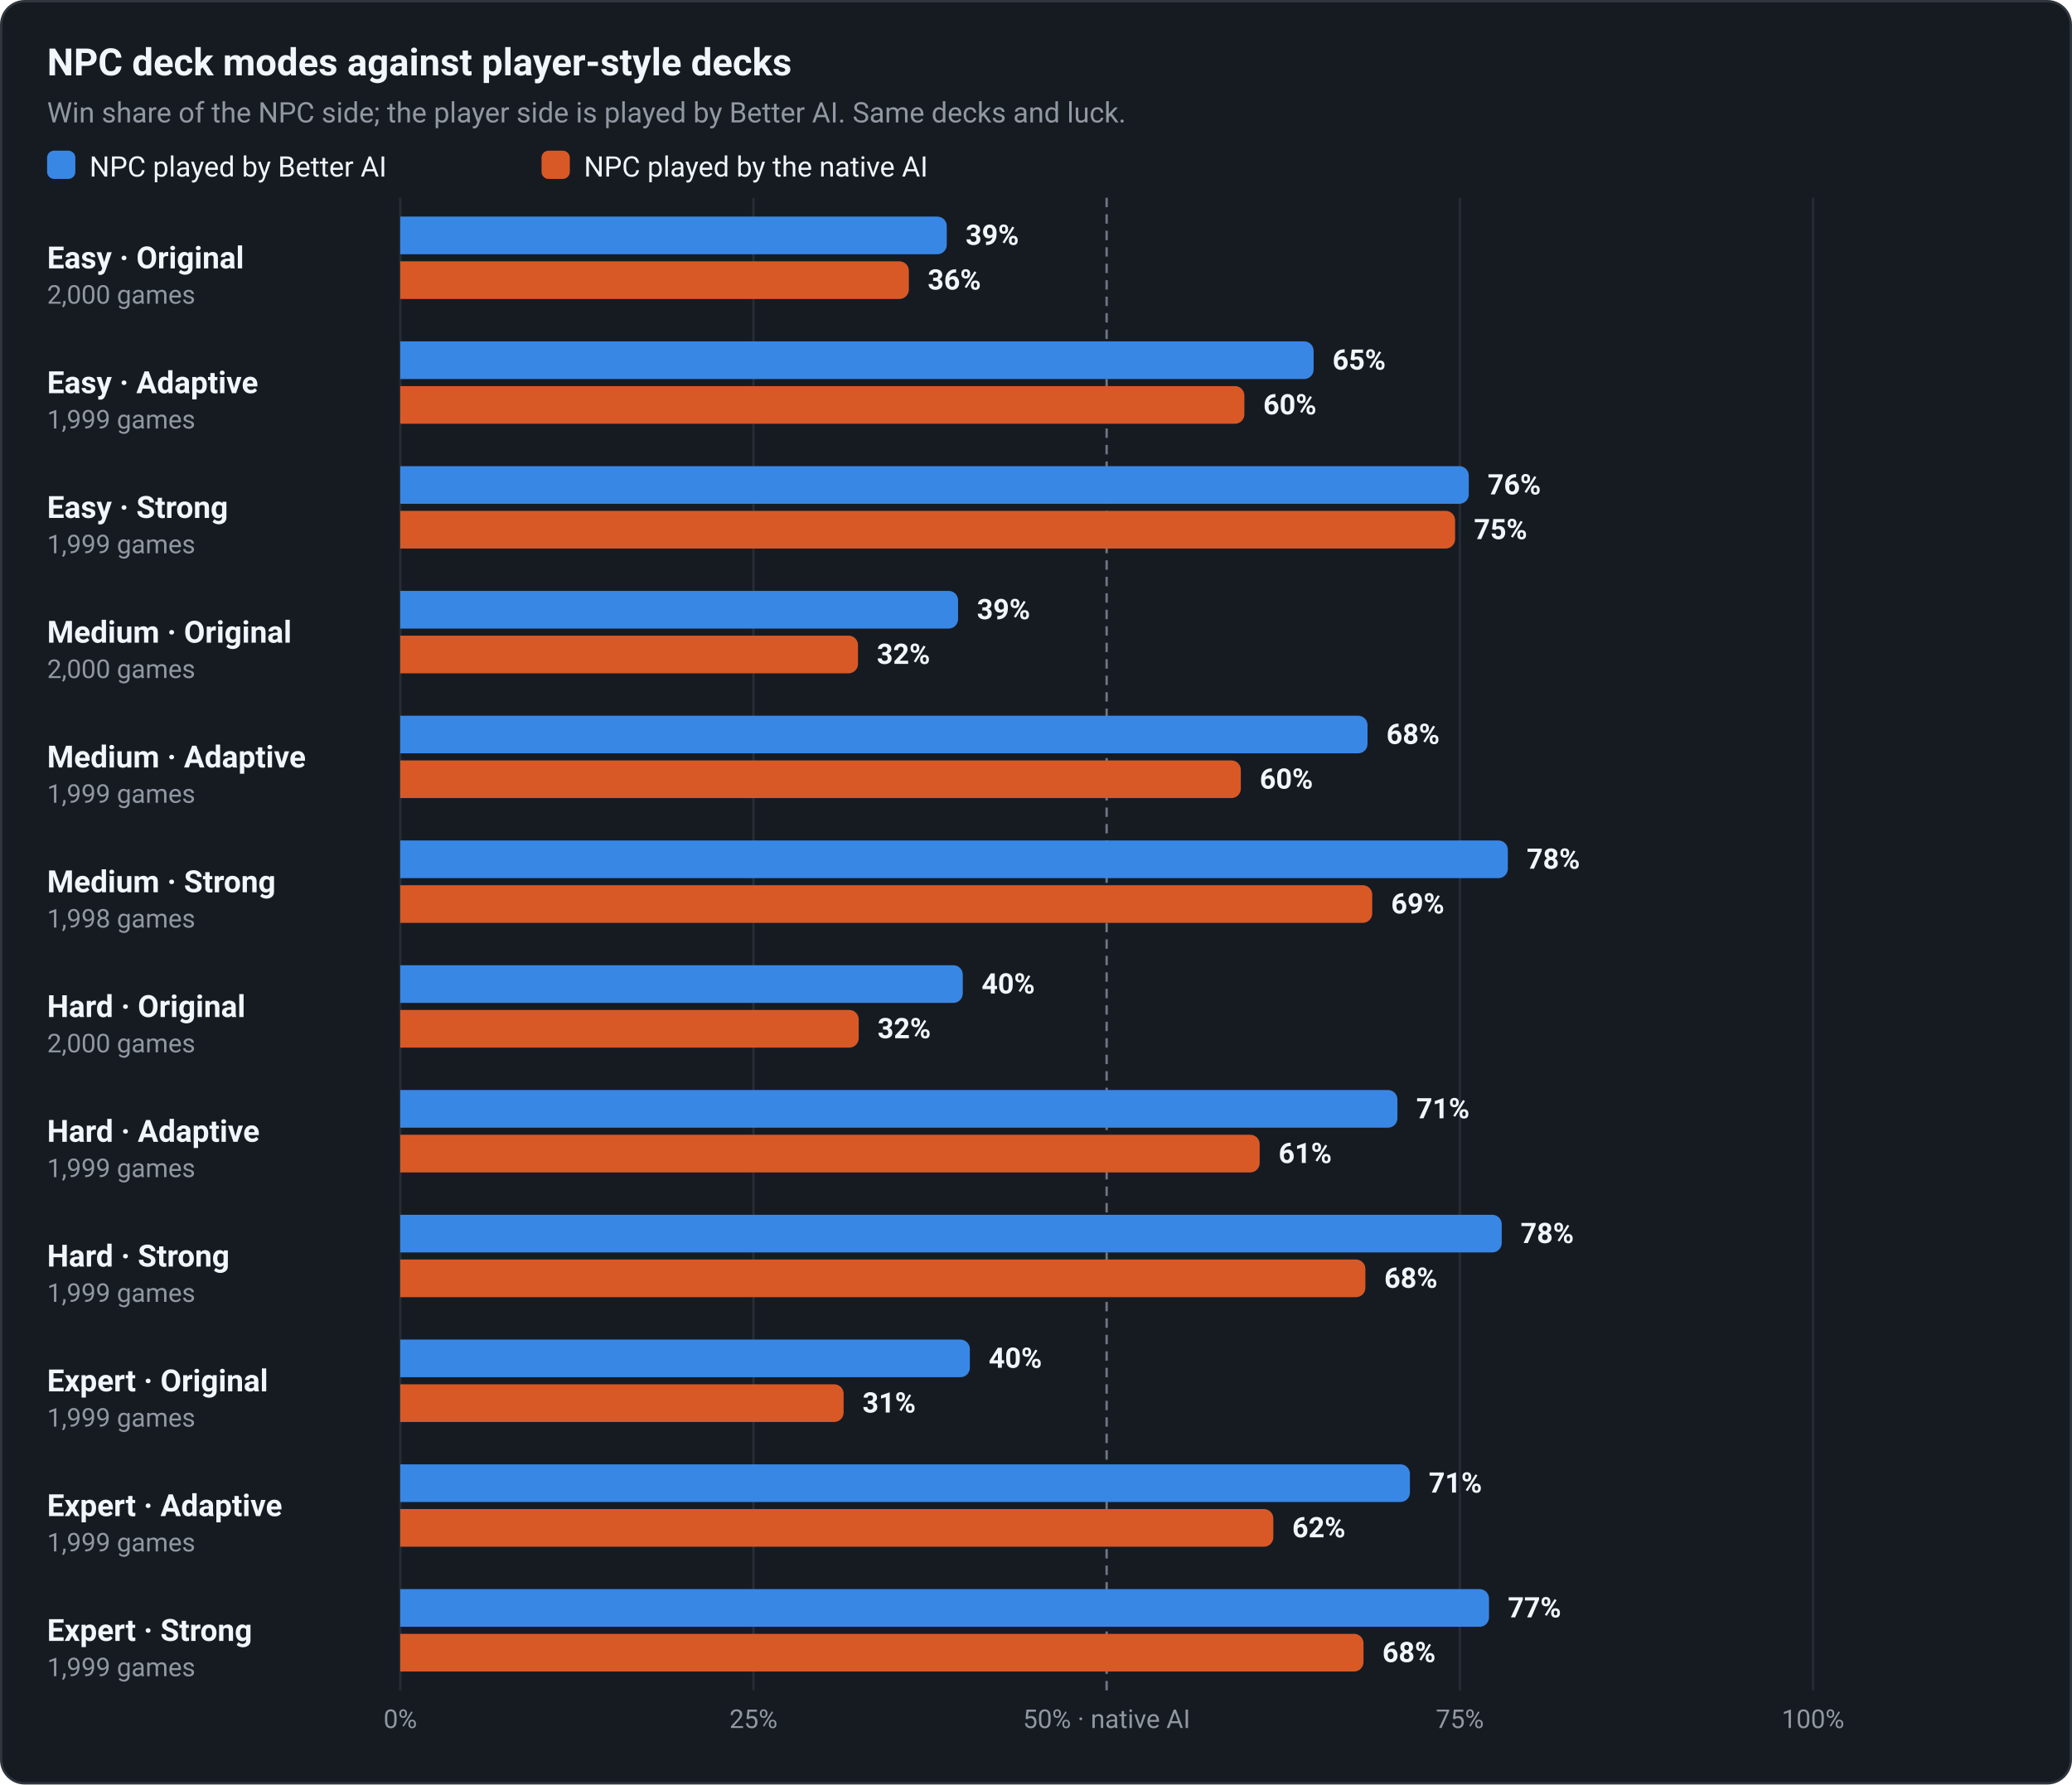
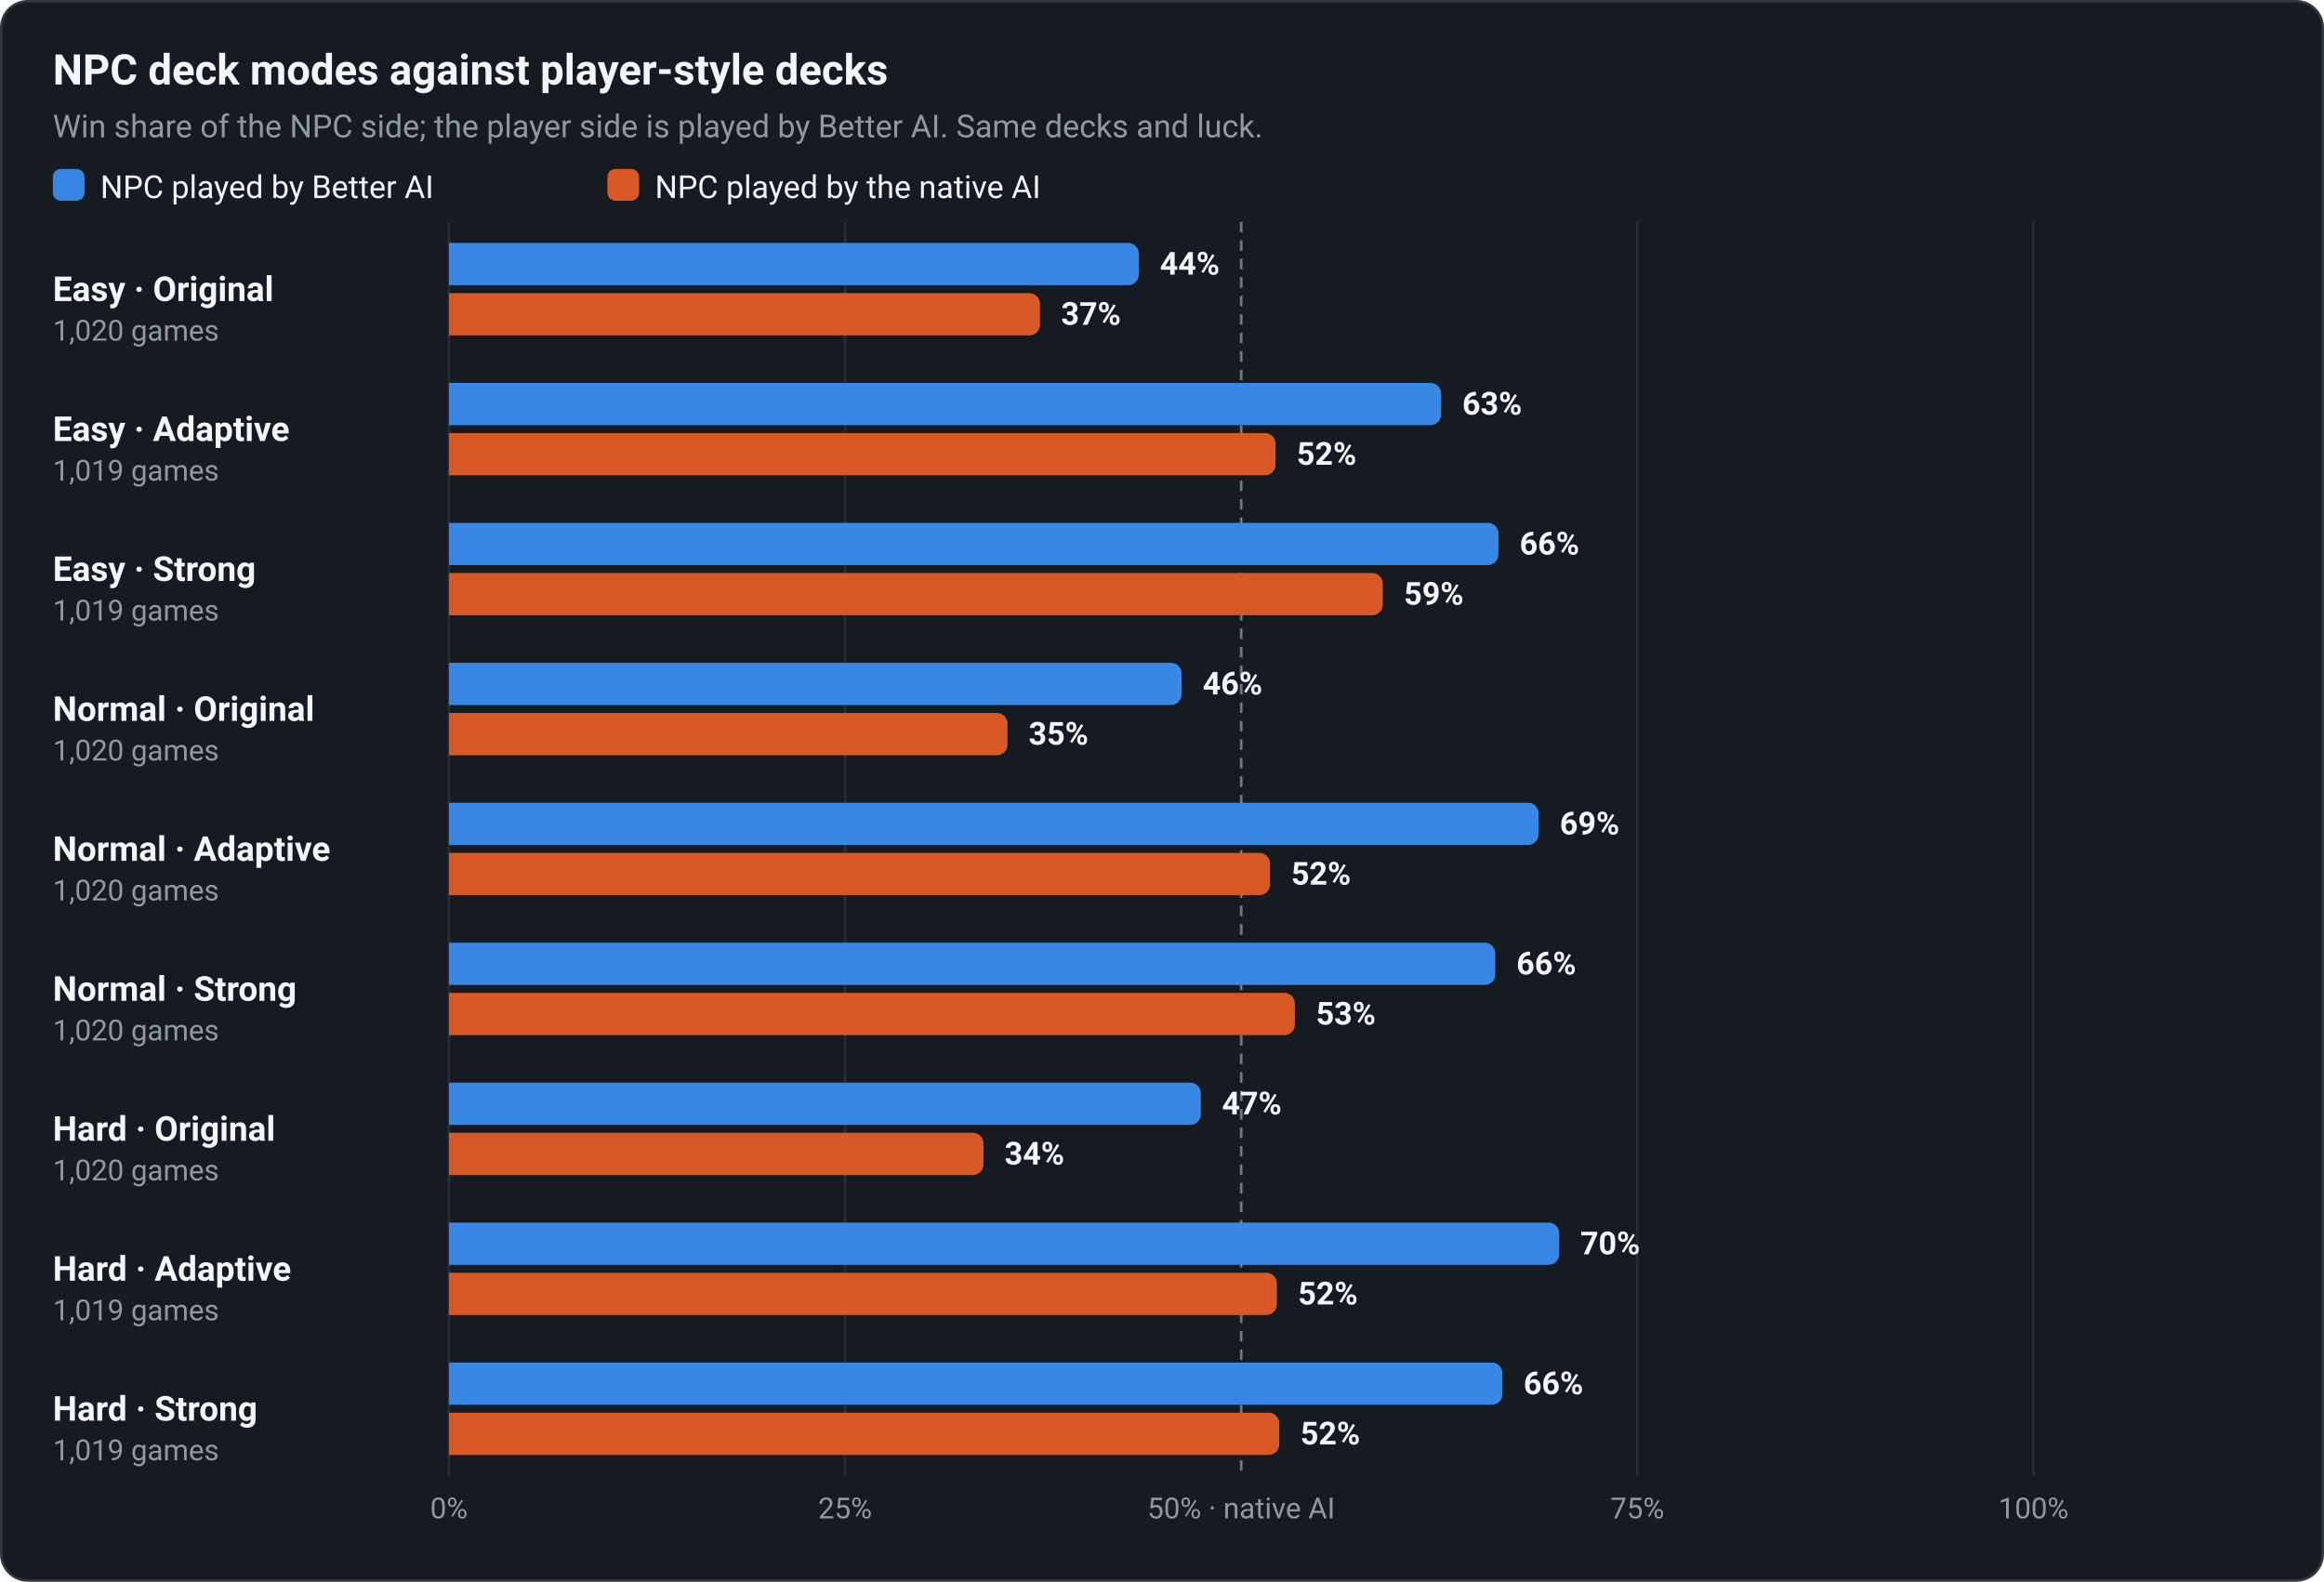
- <svg xmlns="http://www.w3.org/2000/svg" width="880" height="758" viewBox="0 0 880 758" font-family="system-ui,-apple-system,'Segoe UI',Roboto,Helvetica,Arial,sans-serif" role="img" aria-label="NPC deck modes against player-style decks">
-   <rect x="0.5" y="0.5" width="879" height="757" rx="10" fill="#161b22" stroke="#30363d" />
+ <svg xmlns="http://www.w3.org/2000/svg" width="880" height="599" viewBox="0 0 880 599" font-family="system-ui,-apple-system,'Segoe UI',Roboto,Helvetica,Arial,sans-serif" role="img" aria-label="NPC deck modes against player-style decks">
+   <rect x="0.5" y="0.5" width="879" height="598" rx="10" fill="#161b22" stroke="#30363d" />
  <text x="20.0" y="32.0" fill="#f0f6fc" font-size="16" font-weight="600" text-anchor="start">NPC deck modes against player-style decks</text>
  <text x="20.0" y="52.0" fill="#9198a1" font-size="12" font-weight="400" text-anchor="start">Win share of the NPC side; the player side is played by Better AI. Same decks and luck.</text>
-   <line x1="170.0" y1="84" x2="170.0" y2="718" stroke="#262c36" stroke-width="1" />
-   <text x="170.0" y="734.0" fill="#9198a1" font-size="11" font-weight="400" text-anchor="middle">0%</text>
-   <line x1="320.0" y1="84" x2="320.0" y2="718" stroke="#262c36" stroke-width="1" />
-   <text x="320.0" y="734.0" fill="#9198a1" font-size="11" font-weight="400" text-anchor="middle">25%</text>
-   <line x1="470.0" y1="84" x2="470.0" y2="718" stroke="#6e7681" stroke-width="1" stroke-dasharray="4 3" />
-   <text x="470.0" y="734.0" fill="#9198a1" font-size="11" font-weight="400" text-anchor="middle">50% · native AI</text>
-   <line x1="620.0" y1="84" x2="620.0" y2="718" stroke="#262c36" stroke-width="1" />
-   <text x="620.0" y="734.0" fill="#9198a1" font-size="11" font-weight="400" text-anchor="middle">75%</text>
-   <line x1="770.0" y1="84" x2="770.0" y2="718" stroke="#262c36" stroke-width="1" />
-   <text x="770.0" y="734.0" fill="#9198a1" font-size="11" font-weight="400" text-anchor="middle">100%</text>
+   <line x1="170.0" y1="84" x2="170.0" y2="559" stroke="#262c36" stroke-width="1" />
+   <text x="170.0" y="575.0" fill="#9198a1" font-size="11" font-weight="400" text-anchor="middle">0%</text>
+   <line x1="320.0" y1="84" x2="320.0" y2="559" stroke="#262c36" stroke-width="1" />
+   <text x="320.0" y="575.0" fill="#9198a1" font-size="11" font-weight="400" text-anchor="middle">25%</text>
+   <line x1="470.0" y1="84" x2="470.0" y2="559" stroke="#6e7681" stroke-width="1" stroke-dasharray="4 3" />
+   <text x="470.0" y="575.0" fill="#9198a1" font-size="11" font-weight="400" text-anchor="middle">50% · native AI</text>
+   <line x1="620.0" y1="84" x2="620.0" y2="559" stroke="#262c36" stroke-width="1" />
+   <text x="620.0" y="575.0" fill="#9198a1" font-size="11" font-weight="400" text-anchor="middle">75%</text>
+   <line x1="770.0" y1="84" x2="770.0" y2="559" stroke="#262c36" stroke-width="1" />
+   <text x="770.0" y="575.0" fill="#9198a1" font-size="11" font-weight="400" text-anchor="middle">100%</text>
  <rect x="20" y="64" width="12" height="12" rx="3" fill="#3987e5" />
  <text x="38.0" y="75.0" fill="#f0f6fc" font-size="12" font-weight="400" text-anchor="start">NPC played by Better AI</text>
  <rect x="230" y="64" width="12" height="12" rx="3" fill="#d95926" />
  <text x="248.0" y="75.0" fill="#f0f6fc" font-size="12" font-weight="400" text-anchor="start">NPC played by the native AI</text>
  <text x="20.0" y="114.0" fill="#f0f6fc" font-size="13" font-weight="600" text-anchor="start">Easy · Original</text>
-   <text x="20.0" y="129.0" fill="#9198a1" font-size="11" font-weight="400" text-anchor="start">2,000 games</text>
-   <path d="M170.0,92.0 H398.1 A4,4 0 0 1 402.1,96.0 V104.0 A4,4 0 0 1 398.1,108.0 H170.0 Z" fill="#3987e5" />
-   <text x="410.1" y="104.0" fill="#f0f6fc" font-size="12" font-weight="600" text-anchor="start">39%</text>
-   <path d="M170.0,111.0 H382.0 A4,4 0 0 1 386.0,115.0 V123.0 A4,4 0 0 1 382.0,127.0 H170.0 Z" fill="#d95926" />
-   <text x="394.0" y="123.0" fill="#f0f6fc" font-size="12" font-weight="600" text-anchor="start">36%</text>
+   <text x="20.0" y="129.0" fill="#9198a1" font-size="11" font-weight="400" text-anchor="start">1,020 games</text>
+   <path d="M170.0,92.0 H427.2 A4,4 0 0 1 431.2,96.0 V104.0 A4,4 0 0 1 427.2,108.0 H170.0 Z" fill="#3987e5" />
+   <text x="439.2" y="104.0" fill="#f0f6fc" font-size="12" font-weight="600" text-anchor="start">44%</text>
+   <path d="M170.0,111.0 H389.8 A4,4 0 0 1 393.8,115.0 V123.0 A4,4 0 0 1 389.8,127.0 H170.0 Z" fill="#d95926" />
+   <text x="401.8" y="123.0" fill="#f0f6fc" font-size="12" font-weight="600" text-anchor="start">37%</text>
  <text x="20.0" y="167.0" fill="#f0f6fc" font-size="13" font-weight="600" text-anchor="start">Easy · Adaptive</text>
-   <text x="20.0" y="182.0" fill="#9198a1" font-size="11" font-weight="400" text-anchor="start">1,999 games</text>
-   <path d="M170.0,145.0 H553.9 A4,4 0 0 1 557.9,149.0 V157.0 A4,4 0 0 1 553.9,161.0 H170.0 Z" fill="#3987e5" />
-   <text x="565.9" y="157.0" fill="#f0f6fc" font-size="12" font-weight="600" text-anchor="start">65%</text>
-   <path d="M170.0,164.0 H524.5 A4,4 0 0 1 528.5,168.0 V176.0 A4,4 0 0 1 524.5,180.0 H170.0 Z" fill="#d95926" />
-   <text x="536.5" y="176.0" fill="#f0f6fc" font-size="12" font-weight="600" text-anchor="start">60%</text>
+   <text x="20.0" y="182.0" fill="#9198a1" font-size="11" font-weight="400" text-anchor="start">1,019 games</text>
+   <path d="M170.0,145.0 H541.7 A4,4 0 0 1 545.7,149.0 V157.0 A4,4 0 0 1 541.7,161.0 H170.0 Z" fill="#3987e5" />
+   <text x="553.7" y="157.0" fill="#f0f6fc" font-size="12" font-weight="600" text-anchor="start">63%</text>
+   <path d="M170.0,164.0 H479.0 A4,4 0 0 1 483.0,168.0 V176.0 A4,4 0 0 1 479.0,180.0 H170.0 Z" fill="#d95926" />
+   <text x="491.0" y="176.0" fill="#f0f6fc" font-size="12" font-weight="600" text-anchor="start">52%</text>
  <text x="20.0" y="220.0" fill="#f0f6fc" font-size="13" font-weight="600" text-anchor="start">Easy · Strong</text>
-   <text x="20.0" y="235.0" fill="#9198a1" font-size="11" font-weight="400" text-anchor="start">1,999 games</text>
-   <path d="M170.0,198.0 H619.8 A4,4 0 0 1 623.8,202.0 V210.0 A4,4 0 0 1 619.8,214.0 H170.0 Z" fill="#3987e5" />
-   <text x="631.8" y="210.0" fill="#f0f6fc" font-size="12" font-weight="600" text-anchor="start">76%</text>
-   <path d="M170.0,217.0 H614.0 A4,4 0 0 1 618.0,221.0 V229.0 A4,4 0 0 1 614.0,233.0 H170.0 Z" fill="#d95926" />
-   <text x="626.0" y="229.0" fill="#f0f6fc" font-size="12" font-weight="600" text-anchor="start">75%</text>
-   <text x="20.0" y="273.0" fill="#f0f6fc" font-size="13" font-weight="600" text-anchor="start">Medium · Original</text>
-   <text x="20.0" y="288.0" fill="#9198a1" font-size="11" font-weight="400" text-anchor="start">2,000 games</text>
-   <path d="M170.0,251.0 H402.9 A4,4 0 0 1 406.9,255.0 V263.0 A4,4 0 0 1 402.9,267.0 H170.0 Z" fill="#3987e5" />
-   <text x="414.9" y="263.0" fill="#f0f6fc" font-size="12" font-weight="600" text-anchor="start">39%</text>
-   <path d="M170.0,270.0 H360.4 A4,4 0 0 1 364.4,274.0 V282.0 A4,4 0 0 1 360.4,286.0 H170.0 Z" fill="#d95926" />
-   <text x="372.4" y="282.0" fill="#f0f6fc" font-size="12" font-weight="600" text-anchor="start">32%</text>
-   <text x="20.0" y="326.0" fill="#f0f6fc" font-size="13" font-weight="600" text-anchor="start">Medium · Adaptive</text>
-   <text x="20.0" y="341.0" fill="#9198a1" font-size="11" font-weight="400" text-anchor="start">1,999 games</text>
-   <path d="M170.0,304.0 H576.8 A4,4 0 0 1 580.8,308.0 V316.0 A4,4 0 0 1 576.8,320.0 H170.0 Z" fill="#3987e5" />
-   <text x="588.8" y="316.0" fill="#f0f6fc" font-size="12" font-weight="600" text-anchor="start">68%</text>
-   <path d="M170.0,323.0 H523.0 A4,4 0 0 1 527.0,327.0 V335.0 A4,4 0 0 1 523.0,339.0 H170.0 Z" fill="#d95926" />
-   <text x="535.0" y="335.0" fill="#f0f6fc" font-size="12" font-weight="600" text-anchor="start">60%</text>
-   <text x="20.0" y="379.0" fill="#f0f6fc" font-size="13" font-weight="600" text-anchor="start">Medium · Strong</text>
-   <text x="20.0" y="394.0" fill="#9198a1" font-size="11" font-weight="400" text-anchor="start">1,998 games</text>
-   <path d="M170.0,357.0 H636.4 A4,4 0 0 1 640.4,361.0 V369.0 A4,4 0 0 1 636.4,373.0 H170.0 Z" fill="#3987e5" />
-   <text x="648.4" y="369.0" fill="#f0f6fc" font-size="12" font-weight="600" text-anchor="start">78%</text>
-   <path d="M170.0,376.0 H578.8 A4,4 0 0 1 582.8,380.0 V388.0 A4,4 0 0 1 578.8,392.0 H170.0 Z" fill="#d95926" />
-   <text x="590.8" y="388.0" fill="#f0f6fc" font-size="12" font-weight="600" text-anchor="start">69%</text>
+   <text x="20.0" y="235.0" fill="#9198a1" font-size="11" font-weight="400" text-anchor="start">1,019 games</text>
+   <path d="M170.0,198.0 H563.4 A4,4 0 0 1 567.4,202.0 V210.0 A4,4 0 0 1 563.4,214.0 H170.0 Z" fill="#3987e5" />
+   <text x="575.4" y="210.0" fill="#f0f6fc" font-size="12" font-weight="600" text-anchor="start">66%</text>
+   <path d="M170.0,217.0 H519.6 A4,4 0 0 1 523.6,221.0 V229.0 A4,4 0 0 1 519.6,233.0 H170.0 Z" fill="#d95926" />
+   <text x="531.6" y="229.0" fill="#f0f6fc" font-size="12" font-weight="600" text-anchor="start">59%</text>
+   <text x="20.0" y="273.0" fill="#f0f6fc" font-size="13" font-weight="600" text-anchor="start">Normal · Original</text>
+   <text x="20.0" y="288.0" fill="#9198a1" font-size="11" font-weight="400" text-anchor="start">1,020 games</text>
+   <path d="M170.0,251.0 H443.4 A4,4 0 0 1 447.4,255.0 V263.0 A4,4 0 0 1 443.4,267.0 H170.0 Z" fill="#3987e5" />
+   <text x="455.4" y="263.0" fill="#f0f6fc" font-size="12" font-weight="600" text-anchor="start">46%</text>
+   <path d="M170.0,270.0 H377.5 A4,4 0 0 1 381.5,274.0 V282.0 A4,4 0 0 1 377.5,286.0 H170.0 Z" fill="#d95926" />
+   <text x="389.5" y="282.0" fill="#f0f6fc" font-size="12" font-weight="600" text-anchor="start">35%</text>
+   <text x="20.0" y="326.0" fill="#f0f6fc" font-size="13" font-weight="600" text-anchor="start">Normal · Adaptive</text>
+   <text x="20.0" y="341.0" fill="#9198a1" font-size="11" font-weight="400" text-anchor="start">1,020 games</text>
+   <path d="M170.0,304.0 H578.6 A4,4 0 0 1 582.6,308.0 V316.0 A4,4 0 0 1 578.6,320.0 H170.0 Z" fill="#3987e5" />
+   <text x="590.6" y="316.0" fill="#f0f6fc" font-size="12" font-weight="600" text-anchor="start">69%</text>
+   <path d="M170.0,323.0 H476.9 A4,4 0 0 1 480.9,327.0 V335.0 A4,4 0 0 1 476.9,339.0 H170.0 Z" fill="#d95926" />
+   <text x="488.9" y="335.0" fill="#f0f6fc" font-size="12" font-weight="600" text-anchor="start">52%</text>
+   <text x="20.0" y="379.0" fill="#f0f6fc" font-size="13" font-weight="600" text-anchor="start">Normal · Strong</text>
+   <text x="20.0" y="394.0" fill="#9198a1" font-size="11" font-weight="400" text-anchor="start">1,020 games</text>
+   <path d="M170.0,357.0 H562.2 A4,4 0 0 1 566.2,361.0 V369.0 A4,4 0 0 1 562.2,373.0 H170.0 Z" fill="#3987e5" />
+   <text x="574.2" y="369.0" fill="#f0f6fc" font-size="12" font-weight="600" text-anchor="start">66%</text>
+   <path d="M170.0,376.0 H486.3 A4,4 0 0 1 490.3,380.0 V388.0 A4,4 0 0 1 486.3,392.0 H170.0 Z" fill="#d95926" />
+   <text x="498.3" y="388.0" fill="#f0f6fc" font-size="12" font-weight="600" text-anchor="start">53%</text>
  <text x="20.0" y="432.0" fill="#f0f6fc" font-size="13" font-weight="600" text-anchor="start">Hard · Original</text>
-   <text x="20.0" y="447.0" fill="#9198a1" font-size="11" font-weight="400" text-anchor="start">2,000 games</text>
-   <path d="M170.0,410.0 H404.9 A4,4 0 0 1 408.9,414.0 V422.0 A4,4 0 0 1 404.9,426.0 H170.0 Z" fill="#3987e5" />
-   <text x="416.9" y="422.0" fill="#f0f6fc" font-size="12" font-weight="600" text-anchor="start">40%</text>
-   <path d="M170.0,429.0 H360.7 A4,4 0 0 1 364.7,433.0 V441.0 A4,4 0 0 1 360.7,445.0 H170.0 Z" fill="#d95926" />
-   <text x="372.7" y="441.0" fill="#f0f6fc" font-size="12" font-weight="600" text-anchor="start">32%</text>
+   <text x="20.0" y="447.0" fill="#9198a1" font-size="11" font-weight="400" text-anchor="start">1,020 games</text>
+   <path d="M170.0,410.0 H450.7 A4,4 0 0 1 454.7,414.0 V422.0 A4,4 0 0 1 450.7,426.0 H170.0 Z" fill="#3987e5" />
+   <text x="462.7" y="422.0" fill="#f0f6fc" font-size="12" font-weight="600" text-anchor="start">47%</text>
+   <path d="M170.0,429.0 H368.4 A4,4 0 0 1 372.4,433.0 V441.0 A4,4 0 0 1 368.4,445.0 H170.0 Z" fill="#d95926" />
+   <text x="380.4" y="441.0" fill="#f0f6fc" font-size="12" font-weight="600" text-anchor="start">34%</text>
  <text x="20.0" y="485.0" fill="#f0f6fc" font-size="13" font-weight="600" text-anchor="start">Hard · Adaptive</text>
-   <text x="20.0" y="500.0" fill="#9198a1" font-size="11" font-weight="400" text-anchor="start">1,999 games</text>
-   <path d="M170.0,463.0 H589.5 A4,4 0 0 1 593.5,467.0 V475.0 A4,4 0 0 1 589.5,479.0 H170.0 Z" fill="#3987e5" />
-   <text x="601.5" y="475.0" fill="#f0f6fc" font-size="12" font-weight="600" text-anchor="start">71%</text>
-   <path d="M170.0,482.0 H531.0 A4,4 0 0 1 535.0,486.0 V494.0 A4,4 0 0 1 531.0,498.0 H170.0 Z" fill="#d95926" />
-   <text x="543.0" y="494.0" fill="#f0f6fc" font-size="12" font-weight="600" text-anchor="start">61%</text>
+   <text x="20.0" y="500.0" fill="#9198a1" font-size="11" font-weight="400" text-anchor="start">1,019 games</text>
+   <path d="M170.0,463.0 H586.4 A4,4 0 0 1 590.4,467.0 V475.0 A4,4 0 0 1 586.4,479.0 H170.0 Z" fill="#3987e5" />
+   <text x="598.4" y="475.0" fill="#f0f6fc" font-size="12" font-weight="600" text-anchor="start">70%</text>
+   <path d="M170.0,482.0 H479.5 A4,4 0 0 1 483.5,486.0 V494.0 A4,4 0 0 1 479.5,498.0 H170.0 Z" fill="#d95926" />
+   <text x="491.5" y="494.0" fill="#f0f6fc" font-size="12" font-weight="600" text-anchor="start">52%</text>
  <text x="20.0" y="538.0" fill="#f0f6fc" font-size="13" font-weight="600" text-anchor="start">Hard · Strong</text>
-   <text x="20.0" y="553.0" fill="#9198a1" font-size="11" font-weight="400" text-anchor="start">1,999 games</text>
-   <path d="M170.0,516.0 H633.8 A4,4 0 0 1 637.8,520.0 V528.0 A4,4 0 0 1 633.8,532.0 H170.0 Z" fill="#3987e5" />
-   <text x="645.8" y="528.0" fill="#f0f6fc" font-size="12" font-weight="600" text-anchor="start">78%</text>
-   <path d="M170.0,535.0 H575.9 A4,4 0 0 1 579.9,539.0 V547.0 A4,4 0 0 1 575.9,551.0 H170.0 Z" fill="#d95926" />
-   <text x="587.9" y="547.0" fill="#f0f6fc" font-size="12" font-weight="600" text-anchor="start">68%</text>
-   <text x="20.0" y="591.0" fill="#f0f6fc" font-size="13" font-weight="600" text-anchor="start">Expert · Original</text>
-   <text x="20.0" y="606.0" fill="#9198a1" font-size="11" font-weight="400" text-anchor="start">1,999 games</text>
-   <path d="M170.0,569.0 H407.9 A4,4 0 0 1 411.9,573.0 V581.0 A4,4 0 0 1 407.9,585.0 H170.0 Z" fill="#3987e5" />
-   <text x="419.9" y="581.0" fill="#f0f6fc" font-size="12" font-weight="600" text-anchor="start">40%</text>
-   <path d="M170.0,588.0 H354.3 A4,4 0 0 1 358.3,592.0 V600.0 A4,4 0 0 1 354.3,604.0 H170.0 Z" fill="#d95926" />
-   <text x="366.3" y="600.0" fill="#f0f6fc" font-size="12" font-weight="600" text-anchor="start">31%</text>
-   <text x="20.0" y="644.0" fill="#f0f6fc" font-size="13" font-weight="600" text-anchor="start">Expert · Adaptive</text>
-   <text x="20.0" y="659.0" fill="#9198a1" font-size="11" font-weight="400" text-anchor="start">1,999 games</text>
-   <path d="M170.0,622.0 H594.8 A4,4 0 0 1 598.8,626.0 V634.0 A4,4 0 0 1 594.8,638.0 H170.0 Z" fill="#3987e5" />
-   <text x="606.8" y="634.0" fill="#f0f6fc" font-size="12" font-weight="600" text-anchor="start">71%</text>
-   <path d="M170.0,641.0 H536.8 A4,4 0 0 1 540.8,645.0 V653.0 A4,4 0 0 1 536.8,657.0 H170.0 Z" fill="#d95926" />
-   <text x="548.8" y="653.0" fill="#f0f6fc" font-size="12" font-weight="600" text-anchor="start">62%</text>
-   <text x="20.0" y="697.0" fill="#f0f6fc" font-size="13" font-weight="600" text-anchor="start">Expert · Strong</text>
-   <text x="20.0" y="712.0" fill="#9198a1" font-size="11" font-weight="400" text-anchor="start">1,999 games</text>
-   <path d="M170.0,675.0 H628.4 A4,4 0 0 1 632.4,679.0 V687.0 A4,4 0 0 1 628.4,691.0 H170.0 Z" fill="#3987e5" />
-   <text x="640.4" y="687.0" fill="#f0f6fc" font-size="12" font-weight="600" text-anchor="start">77%</text>
-   <path d="M170.0,694.0 H575.1 A4,4 0 0 1 579.1,698.0 V706.0 A4,4 0 0 1 575.1,710.0 H170.0 Z" fill="#d95926" />
-   <text x="587.1" y="706.0" fill="#f0f6fc" font-size="12" font-weight="600" text-anchor="start">68%</text>
+   <text x="20.0" y="553.0" fill="#9198a1" font-size="11" font-weight="400" text-anchor="start">1,019 games</text>
+   <path d="M170.0,516.0 H564.9 A4,4 0 0 1 568.9,520.0 V528.0 A4,4 0 0 1 564.9,532.0 H170.0 Z" fill="#3987e5" />
+   <text x="576.9" y="528.0" fill="#f0f6fc" font-size="12" font-weight="600" text-anchor="start">66%</text>
+   <path d="M170.0,535.0 H480.4 A4,4 0 0 1 484.4,539.0 V547.0 A4,4 0 0 1 480.4,551.0 H170.0 Z" fill="#d95926" />
+   <text x="492.4" y="547.0" fill="#f0f6fc" font-size="12" font-weight="600" text-anchor="start">52%</text>
</svg>
